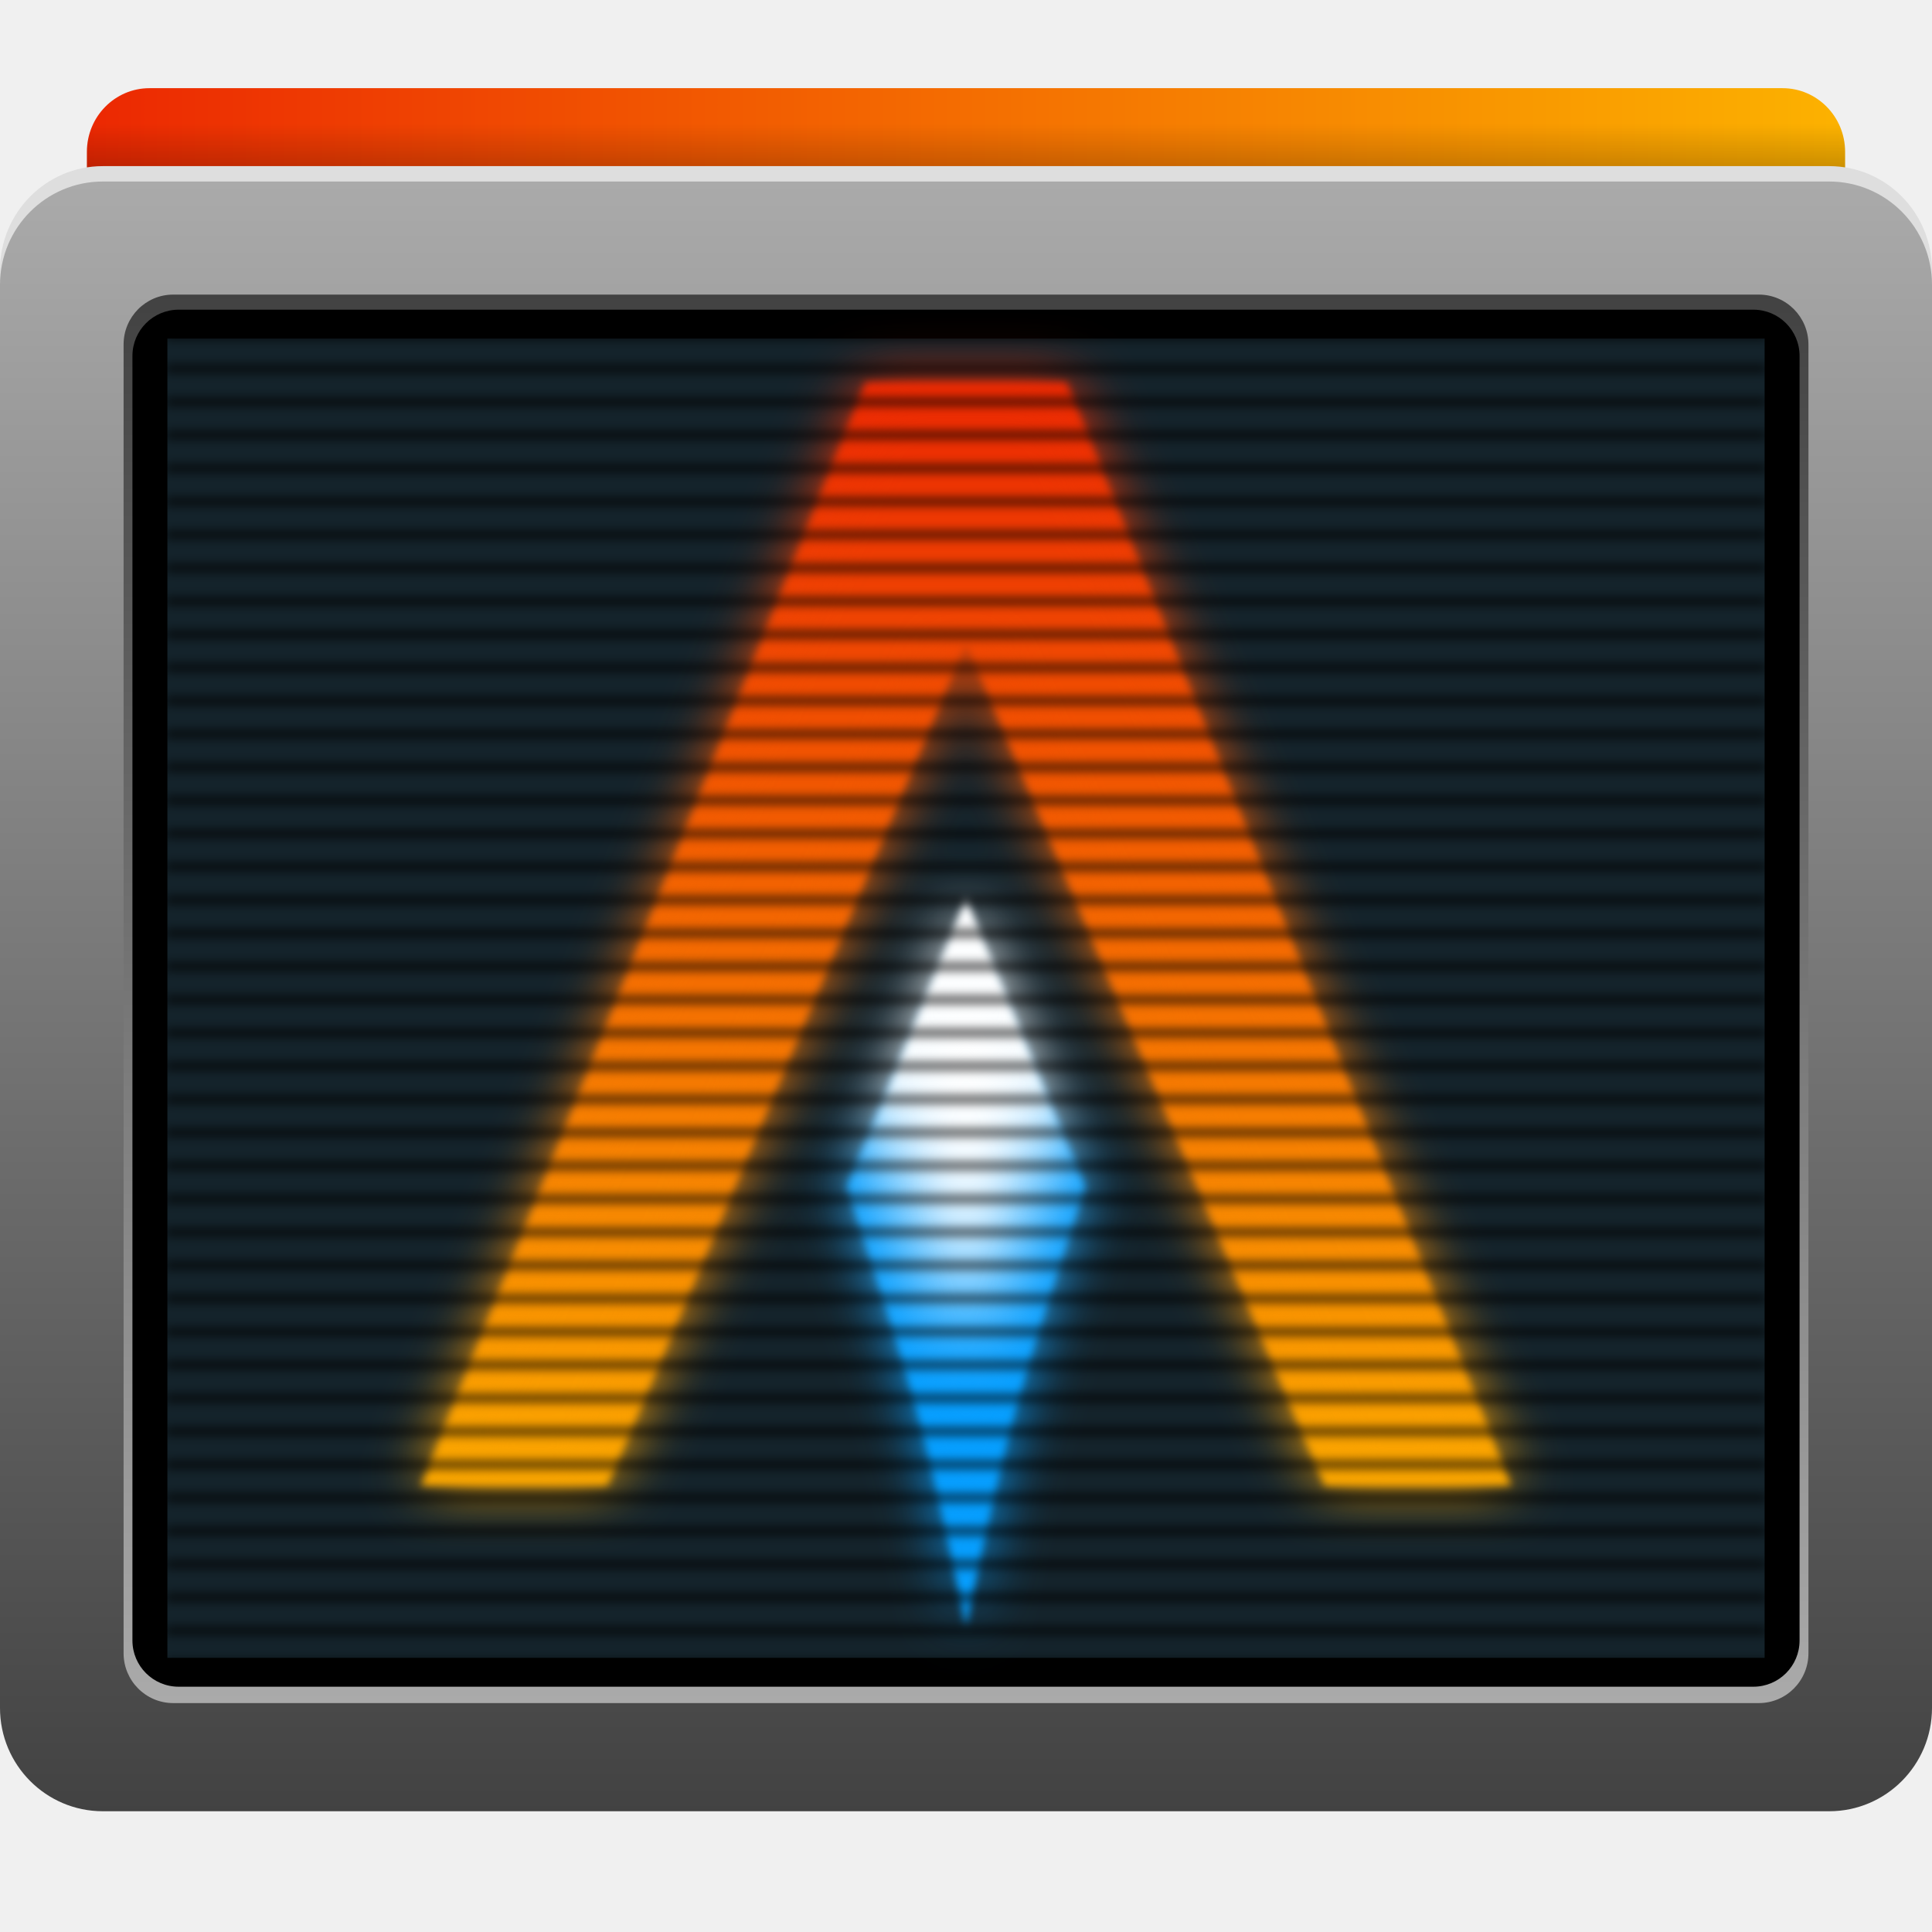
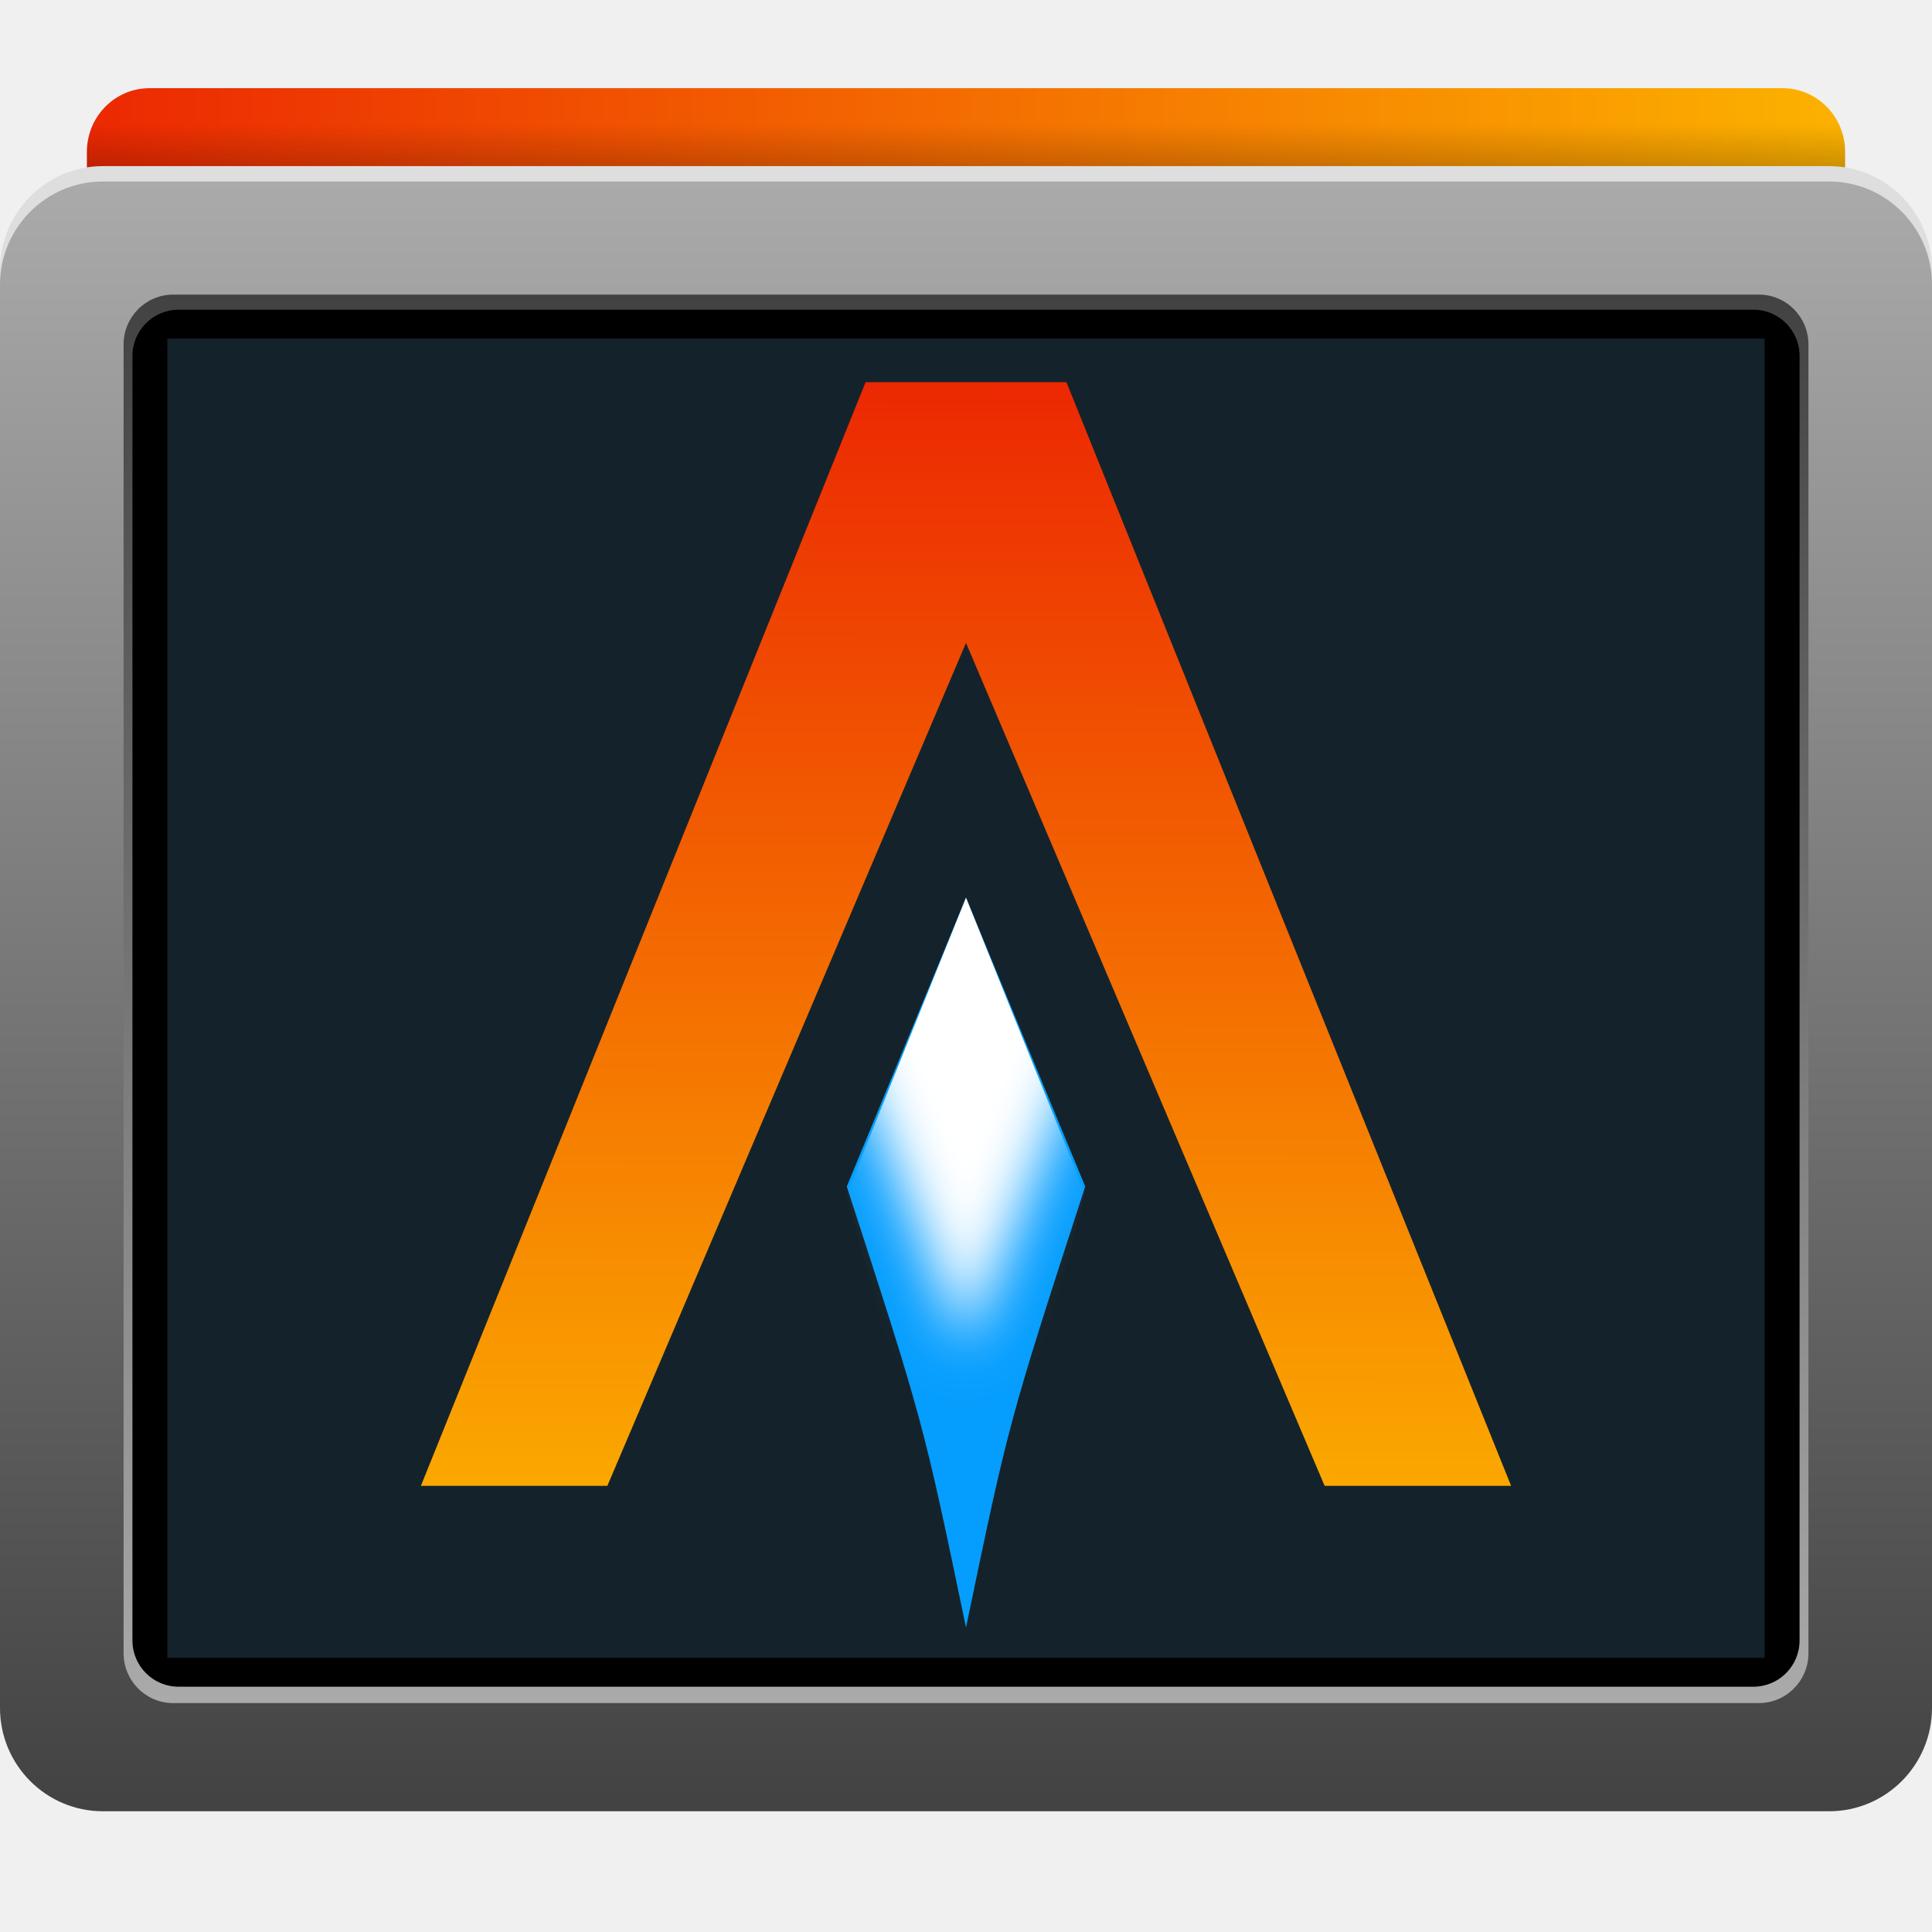
<svg xmlns="http://www.w3.org/2000/svg" xmlns:ns1="http://www.openswatchbook.org/uri/2009/osb" xmlns:xlink="http://www.w3.org/1999/xlink" width="64" height="64" viewBox="0 0 64 64" version="1.1" xml:space="preserve" style="clip-rule:evenodd;fill-rule:evenodd;stroke-linejoin:round;stroke-miterlimit:1.414;enable-background:new" id="svg3967">
  <defs id="defs3965">
-     <linearGradient id="linearGradient4285">
-       <stop id="stop4281" offset="0" style="stop-color:#aca8a8;stop-opacity:1" />
-       <stop id="stop4283" offset="1" style="stop-color:#424242;stop-opacity:1" />
-     </linearGradient>
    <linearGradient gradientTransform="matrix(0,473.895,-473.895,0,547.884,192.222)" gradientUnits="userSpaceOnUse" y2="0" x2="1" y1="0.079" x1="0.025" id="shadow">
      <stop id="stop1000" style="stop-color:#000000;stop-opacity:1" offset="0" />
      <stop id="stop1002" style="stop-color:#000000;stop-opacity:0" offset="1" />
    </linearGradient>
    <linearGradient id="red-orange" x1="0.025" y1="0.079" x2="1" y2="0" gradientUnits="userSpaceOnUse" gradientTransform="matrix(0,473.895,-473.895,0,547.884,192.222)">
      <stop offset="0" style="stop-color:#ec2802;stop-opacity:1" id="stop926" />
      <stop offset="1" style="stop-color:#fcb200;stop-opacity:1" id="stop928" />
    </linearGradient>
    <linearGradient id="linearGradient5362" ns1:paint="solid">
      <stop style="stop-color:#aaaaaa;stop-opacity:1;" offset="0" id="stop5360" />
    </linearGradient>
    <linearGradient id="border">
      <stop style="stop-color:#aaaaaa;stop-opacity:1" offset="0" id="stop4723" />
      <stop style="stop-color:#424242;stop-opacity:1" offset="1" id="stop4725" />
    </linearGradient>
    <linearGradient xlink:href="#red-orange" id="linearGradient11006" x1="19.062" y1="0" x2="19" y2="43.25" gradientUnits="userSpaceOnUse" gradientTransform="matrix(0.9503932,0,0,0.9140099,29.94253,-23.16114)" />
    <clipPath clipPathUnits="userSpaceOnUse" id="clipPath3639">
      <path id="path3641" d="M 14.813,26.75 19,15.945 23.187,26.75 19,43.25 Z" style="fill:none;stroke:#000000;stroke-width:0.038;stroke-linecap:butt;stroke-linejoin:miter;stroke-miterlimit:1.414;stroke-dasharray:none;stroke-opacity:1" />
    </clipPath>
-     <linearGradient xlink:href="#linearGradient4285" id="linearGradient4729" x1="48.748" y1="2.538" x2="48.748" y2="59.381" gradientUnits="userSpaceOnUse" gradientTransform="matrix(0.969697,0,0,0.9567763,0.4848485,-1.198125)" />
-     <linearGradient xlink:href="#red-orange" id="linearGradient6820" x1="2.574" y1="-0.589" x2="63.51" y2="-0.589" gradientUnits="userSpaceOnUse" gradientTransform="matrix(0.9557869,0,0,1.010395,0.4187497,-0.7648784)" />
-     <linearGradient xlink:href="#border" id="linearGradient938" gradientUnits="userSpaceOnUse" gradientTransform="matrix(0.8426212,0,0,0.8168855,6.711563,-53.50704)" x1="48.748" y1="2.538" x2="48.748" y2="59.381" />
    <linearGradient xlink:href="#border" id="linearGradient953" gradientUnits="userSpaceOnUse" gradientTransform="matrix(0.8456515,0,0,0.8221674,6.563578,-53.72079)" x1="48.748" y1="2.538" x2="48.748" y2="59.381" />
    <linearGradient xlink:href="#shadow" id="linearGradient998" gradientUnits="userSpaceOnUse" gradientTransform="matrix(0.9557869,0,0,1.010395,0.4187497,-0.7648784)" x1="35.337" y1="1.321" x2="35.337" y2="-2.412" />
    <filter style="color-interpolation-filters:sRGB" id="filter1378" x="-0.096" width="1.192" y="-0.074" height="1.148">
      <feGaussianBlur stdDeviation="1.002" id="feGaussianBlur1380" />
    </filter>
    <linearGradient xlink:href="#red-orange" id="linearGradient1386" gradientUnits="userSpaceOnUse" gradientTransform="matrix(0.9557869,0,0,1.010395,0.4187497,-0.7648784)" x1="2.574" y1="-0.589" x2="63.51" y2="-0.589" />
-     <filter style="color-interpolation-filters:sRGB" id="filter4241" x="-0.064" width="1.129" y="-0.056" height="1.113">
-       <feGaussianBlur stdDeviation="0.967" id="feGaussianBlur4243" />
-     </filter>
    <linearGradient xlink:href="#border" id="linearGradient4287" gradientUnits="userSpaceOnUse" gradientTransform="matrix(0.969697,0,0,0.9513128,0.4848485,-1.184313)" x1="48.748" y1="2.538" x2="48.748" y2="59.381" />
-     <filter style="color-interpolation-filters:sRGB" id="filter4303" x="-0.008" width="1.015" y="-0.009" height="1.019">
-       <feGaussianBlur stdDeviation="0.17" id="feGaussianBlur4305" />
-     </filter>
-     <filter style="color-interpolation-filters:sRGB" id="filter4307" x="-0.009" width="1.018" y="-0.008" height="1.016">
-       <feGaussianBlur stdDeviation="0.135" id="feGaussianBlur4309" />
-     </filter>
  </defs>
  <g id="layer3" style="display:inline" transform="translate(0,7.320882)">
    <g id="g1008">
      <rect ry="2.106" rx="2.073" y="-4.4" x="2.879" height="6.079" width="58.242" id="rect5358" style="fill:url(#linearGradient1386);fill-opacity:1;stroke-width:0.983" />
      <rect style="opacity:0.5;fill:url(#linearGradient998);fill-opacity:1;stroke-width:0.983" id="rect991" width="58.242" height="6.079" x="2.879" y="-4.4" rx="2.073" ry="2.106" />
    </g>
  </g>
  <g id="layer7" style="display:inline" transform="translate(-16,4.782882)">
    <g id="g951">
      <rect style="opacity:1;fill:#dedede;fill-opacity:1;stroke:none;stroke-width:0;stroke-linecap:square;stroke-linejoin:round;stroke-miterlimit:1.5;stroke-dasharray:none;stroke-dashoffset:0;stroke-opacity:1;paint-order:markers fill stroke" id="rect944" width="64" height="54.297" x="16" y="0.72" ry="3.442" rx="3.407" />
      <rect rx="3.407" ry="3.423" y="1.23" x="16" height="53.987" width="64" id="rect15455" style="opacity:1;fill:url(#linearGradient4287);fill-opacity:1;stroke:none;stroke-width:0;stroke-linecap:square;stroke-linejoin:round;stroke-miterlimit:1.5;stroke-dasharray:none;stroke-dashoffset:0;stroke-opacity:1;paint-order:markers fill stroke" />
      <rect transform="scale(1,-1)" style="opacity:1;fill:url(#linearGradient953);fill-opacity:1;stroke:none;stroke-width:0;stroke-linecap:square;stroke-linejoin:round;stroke-miterlimit:1.5;stroke-dasharray:none;stroke-dashoffset:0;stroke-opacity:1;paint-order:markers fill stroke" id="rect936" width="55.813" height="46.658" x="20.094" y="-51.634" ry="1.654" rx="1.643" />
    </g>
  </g>
  <g id="layer4" style="display:inline" transform="translate(-16,35.82064)">
    <rect style="opacity:1;fill:#000000;fill-opacity:1;stroke:none;stroke-width:0.91;stroke-linecap:square;stroke-linejoin:round;stroke-miterlimit:1.5;stroke-dasharray:none;stroke-dashoffset:0;stroke-opacity:1;paint-order:markers fill stroke" id="rect3934" width="55.226" height="45.616" x="20.387" y="-25.562" ry="1.531" rx="1.531" />
    <rect rx="0" ry="0" y="-24.605" x="21.545" height="43.703" width="52.91" id="rect932" style="opacity:1;fill:#14232b;fill-opacity:1;stroke:none;stroke-width:0.871;stroke-linecap:square;stroke-linejoin:round;stroke-miterlimit:1.5;stroke-dasharray:none;stroke-dashoffset:0;stroke-opacity:1;paint-order:markers fill stroke" />
  </g>
  <g id="layer1" style="display:inline" transform="translate(-16,35.82064)">
-     <g id="g4199" style="filter:url(#filter4307)">
+     <g id="g4199">
      <path id="path5352" d="M 44.994,1.199 44.051,3.484 C 46.585,11.288 46.585,11.288 48,18.095 49.415,11.288 49.415,11.288 51.949,3.484 L 51.006,1.199 48,-6.084 Z" style="clip-rule:evenodd;fill:#069efe;fill-opacity:1;fill-rule:evenodd;stroke:none;stroke-width:0.183;stroke-linecap:butt;stroke-linejoin:miter;stroke-miterlimit:1.414;stroke-dasharray:none;stroke-opacity:0.433;paint-order:stroke markers fill" />
      <path id="path5336" d="m 44.674,-23.161 h 6.653 L 66.057,13.399 H 59.88 L 48,-14.524 36.12,13.399 H 29.943 Z" style="clip-rule:evenodd;fill:url(#linearGradient11006);fill-opacity:1;fill-rule:evenodd;stroke-width:0;stroke-linecap:butt;stroke-linejoin:miter;stroke-miterlimit:1.414;stroke-dasharray:none;stroke-opacity:1" />
      <path transform="matrix(0.9431546,0,0,0.9070484,30.08006,-20.54661)" clip-path="url(#clipPath3639)" style="clip-rule:evenodd;display:inline;fill:#ffffff;fill-opacity:1;fill-rule:evenodd;stroke:none;stroke-width:0;stroke-linecap:round;stroke-linejoin:round;stroke-miterlimit:0;stroke-dasharray:none;stroke-dashoffset:0;stroke-opacity:1;paint-order:markers fill stroke;filter:url(#filter1378)" d="M 19,32.395 31.5,0 6.5,0.133 Z" id="path9580" />
    </g>
  </g>
-   <g transform="translate(-16,35.82064)" style="display:inline" id="g4189">
-     <g id="g4194" style="filter:url(#filter4241)">
-       <path style="clip-rule:evenodd;fill:#069efe;fill-opacity:1;fill-rule:evenodd;stroke:none;stroke-width:0.183;stroke-linecap:butt;stroke-linejoin:miter;stroke-miterlimit:1.414;stroke-dasharray:none;stroke-opacity:0.433;paint-order:stroke markers fill" d="M 44.994,1.199 44.051,3.484 C 46.585,11.288 46.585,11.288 48,18.095 49.415,11.288 49.415,11.288 51.949,3.484 L 51.006,1.199 48,-6.084 Z" id="path4183" />
-       <path style="clip-rule:evenodd;fill:url(#linearGradient11006);fill-opacity:1;fill-rule:evenodd;stroke-width:0;stroke-linecap:butt;stroke-linejoin:miter;stroke-miterlimit:1.414;stroke-dasharray:none;stroke-opacity:1" d="m 44.674,-23.161 h 6.653 L 66.057,13.399 H 59.88 L 48,-14.524 36.12,13.399 H 29.943 Z" id="path4185" />
-       <path id="path4187" d="M 19,32.395 31.5,0 6.5,0.133 Z" style="clip-rule:evenodd;display:inline;fill:#ffffff;fill-opacity:1;fill-rule:evenodd;stroke:none;stroke-width:0;stroke-linecap:round;stroke-linejoin:round;stroke-miterlimit:0;stroke-dasharray:none;stroke-dashoffset:0;stroke-opacity:1;paint-order:markers fill stroke;filter:url(#filter1378)" clip-path="url(#clipPath3639)" transform="matrix(0.9431546,0,0,0.9070484,30.08006,-20.54661)" />
-     </g>
-   </g>
-   <g id="layer6" style="display:inline" transform="translate(-16,4.782882)">
-     <g id="g4141" style="opacity:0.75;filter:url(#filter4303)">
-       <path id="path1394" d="M 21.486,29.433 H 74.514" style="fill:none;stroke:#000000;stroke-width:0.25;stroke-linecap:butt;stroke-linejoin:miter;stroke-miterlimit:1.414;stroke-dasharray:none;stroke-opacity:1" />
-       <path style="fill:none;stroke:#000000;stroke-width:0.25;stroke-linecap:butt;stroke-linejoin:miter;stroke-miterlimit:1.414;stroke-dasharray:none;stroke-opacity:1" d="M 21.486,44.835 H 74.514" id="path1396" />
-       <path id="path1398" d="M 21.486,32.734 H 74.514" style="fill:none;stroke:#000000;stroke-width:0.25;stroke-linecap:butt;stroke-linejoin:miter;stroke-miterlimit:1.414;stroke-dasharray:none;stroke-opacity:1" />
-       <path style="fill:none;stroke:#000000;stroke-width:0.25;stroke-linecap:butt;stroke-linejoin:miter;stroke-miterlimit:1.414;stroke-dasharray:none;stroke-opacity:1" d="M 21.486,39.334 H 74.514" id="path1400" />
-       <path id="path1402" d="M 21.486,7.431 H 74.514" style="fill:none;stroke:#000000;stroke-width:0.25;stroke-linecap:butt;stroke-linejoin:miter;stroke-miterlimit:1.414;stroke-dasharray:none;stroke-opacity:1" />
-       <path style="fill:none;stroke:#000000;stroke-width:0.25;stroke-linecap:butt;stroke-linejoin:miter;stroke-miterlimit:1.414;stroke-dasharray:none;stroke-opacity:1" d="M 21.486,33.834 H 74.514" id="path1404" />
-       <path id="path1406" d="M 21.486,22.833 H 74.514" style="fill:none;stroke:#000000;stroke-width:0.25;stroke-linecap:butt;stroke-linejoin:miter;stroke-miterlimit:1.414;stroke-dasharray:none;stroke-opacity:1" />
-       <path style="fill:none;stroke:#000000;stroke-width:0.25;stroke-linecap:butt;stroke-linejoin:miter;stroke-miterlimit:1.414;stroke-dasharray:none;stroke-opacity:1" d="M 21.486,14.032 H 74.514" id="path1408" />
-       <path id="path1410" d="M 21.486,25.033 H 74.514" style="fill:none;stroke:#000000;stroke-width:0.25;stroke-linecap:butt;stroke-linejoin:miter;stroke-miterlimit:1.414;stroke-dasharray:none;stroke-opacity:1" />
-       <path style="fill:none;stroke:#000000;stroke-width:0.25;stroke-linecap:butt;stroke-linejoin:miter;stroke-miterlimit:1.414;stroke-dasharray:none;stroke-opacity:1" d="M 21.486,11.832 H 74.514" id="path1412" />
-       <path id="path1414" d="M 21.486,47.035 H 74.514" style="fill:none;stroke:#000000;stroke-width:0.25;stroke-linecap:butt;stroke-linejoin:miter;stroke-miterlimit:1.414;stroke-dasharray:none;stroke-opacity:1" />
-       <path style="fill:none;stroke:#000000;stroke-width:0.25;stroke-linecap:butt;stroke-linejoin:miter;stroke-miterlimit:1.414;stroke-dasharray:none;stroke-opacity:1" d="M 21.486,48.135 H 74.514" id="path1416" />
-       <path id="path1418" d="M 21.486,28.333 H 74.514" style="fill:none;stroke:#000000;stroke-width:0.25;stroke-linecap:butt;stroke-linejoin:miter;stroke-miterlimit:1.414;stroke-dasharray:none;stroke-opacity:1" />
-       <path style="fill:none;stroke:#000000;stroke-width:0.25;stroke-linecap:butt;stroke-linejoin:miter;stroke-miterlimit:1.414;stroke-dasharray:none;stroke-opacity:1" d="M 21.486,26.133 H 74.514" id="path1420" />
-       <path id="path1422" d="M 21.486,27.233 H 74.514" style="fill:none;stroke:#000000;stroke-width:0.25;stroke-linecap:butt;stroke-linejoin:miter;stroke-miterlimit:1.414;stroke-dasharray:none;stroke-opacity:1" />
-       <path style="fill:none;stroke:#000000;stroke-width:0.25;stroke-linecap:butt;stroke-linejoin:miter;stroke-miterlimit:1.414;stroke-dasharray:none;stroke-opacity:1" d="M 21.486,23.933 H 74.514" id="path1424" />
-       <path id="path1426" d="M 21.486,45.935 H 74.514" style="fill:none;stroke:#000000;stroke-width:0.25;stroke-linecap:butt;stroke-linejoin:miter;stroke-miterlimit:1.414;stroke-dasharray:none;stroke-opacity:1" />
-       <path style="fill:none;stroke:#000000;stroke-width:0.25;stroke-linecap:butt;stroke-linejoin:miter;stroke-miterlimit:1.414;stroke-dasharray:none;stroke-opacity:1" d="M 21.486,9.631 H 74.514" id="path1428" />
-       <path id="path1430" d="M 21.486,10.732 H 74.514" style="fill:none;stroke:#000000;stroke-width:0.25;stroke-linecap:butt;stroke-linejoin:miter;stroke-miterlimit:1.414;stroke-dasharray:none;stroke-opacity:1" />
-       <path style="fill:none;stroke:#000000;stroke-width:0.25;stroke-linecap:butt;stroke-linejoin:miter;stroke-miterlimit:1.414;stroke-dasharray:none;stroke-opacity:1" d="M 21.486,12.932 H 74.514" id="path1432" />
-       <path id="path1434" d="M 21.486,37.134 H 74.514" style="fill:none;stroke:#000000;stroke-width:0.25;stroke-linecap:butt;stroke-linejoin:miter;stroke-miterlimit:1.414;stroke-dasharray:none;stroke-opacity:1" />
-       <path style="fill:none;stroke:#000000;stroke-width:0.25;stroke-linecap:butt;stroke-linejoin:miter;stroke-miterlimit:1.414;stroke-dasharray:none;stroke-opacity:1" d="M 21.486,38.234 H 74.514" id="path1436" />
-       <path id="path1438" d="M 21.486,43.735 H 74.514" style="fill:none;stroke:#000000;stroke-width:0.25;stroke-linecap:butt;stroke-linejoin:miter;stroke-miterlimit:1.414;stroke-dasharray:none;stroke-opacity:1" />
-       <path style="fill:none;stroke:#000000;stroke-width:0.25;stroke-linecap:butt;stroke-linejoin:miter;stroke-miterlimit:1.414;stroke-dasharray:none;stroke-opacity:1" d="M 21.486,17.332 H 74.514" id="path1440" />
-       <path id="path1442" d="M 21.486,40.434 H 74.514" style="fill:none;stroke:#000000;stroke-width:0.25;stroke-linecap:butt;stroke-linejoin:miter;stroke-miterlimit:1.414;stroke-dasharray:none;stroke-opacity:1" />
-       <path style="fill:none;stroke:#000000;stroke-width:0.25;stroke-linecap:butt;stroke-linejoin:miter;stroke-miterlimit:1.414;stroke-dasharray:none;stroke-opacity:1" d="M 21.486,41.534 H 74.514" id="path1444" />
-       <path id="path1446" d="M 21.486,6.331 H 74.514" style="fill:none;stroke:#000000;stroke-width:0.25;stroke-linecap:butt;stroke-linejoin:miter;stroke-miterlimit:1.414;stroke-dasharray:none;stroke-opacity:1" />
-       <path style="fill:none;stroke:#000000;stroke-width:0.25;stroke-linecap:butt;stroke-linejoin:miter;stroke-miterlimit:1.414;stroke-dasharray:none;stroke-opacity:1" d="M 21.486,30.533 H 74.514" id="path1448" />
-       <path id="path1450" d="M 21.486,31.633 H 74.514" style="fill:none;stroke:#000000;stroke-width:0.25;stroke-linecap:butt;stroke-linejoin:miter;stroke-miterlimit:1.414;stroke-dasharray:none;stroke-opacity:1" />
-       <path style="fill:none;stroke:#000000;stroke-width:0.25;stroke-linecap:butt;stroke-linejoin:miter;stroke-miterlimit:1.414;stroke-dasharray:none;stroke-opacity:1" d="M 21.486,49.235 H 74.514" id="path1452" />
-       <path id="path1454" d="M 21.486,16.232 H 74.514" style="fill:none;stroke:#000000;stroke-width:0.25;stroke-linecap:butt;stroke-linejoin:miter;stroke-miterlimit:1.414;stroke-dasharray:none;stroke-opacity:1" />
-       <path style="fill:none;stroke:#000000;stroke-width:0.25;stroke-linecap:butt;stroke-linejoin:miter;stroke-miterlimit:1.414;stroke-dasharray:none;stroke-opacity:1" d="M 21.486,15.132 H 74.514" id="path1456" />
-       <path id="path1458" d="M 21.486,36.034 H 74.514" style="fill:none;stroke:#000000;stroke-width:0.25;stroke-linecap:butt;stroke-linejoin:miter;stroke-miterlimit:1.414;stroke-dasharray:none;stroke-opacity:1" />
-       <path style="fill:none;stroke:#000000;stroke-width:0.25;stroke-linecap:butt;stroke-linejoin:miter;stroke-miterlimit:1.414;stroke-dasharray:none;stroke-opacity:1" d="M 21.486,50.335 H 74.514" id="path1460" />
-       <path id="path1462" d="M 21.486,20.632 H 74.514" style="fill:none;stroke:#000000;stroke-width:0.25;stroke-linecap:butt;stroke-linejoin:miter;stroke-miterlimit:1.414;stroke-dasharray:none;stroke-opacity:1" />
-       <path style="fill:none;stroke:#000000;stroke-width:0.25;stroke-linecap:butt;stroke-linejoin:miter;stroke-miterlimit:1.414;stroke-dasharray:none;stroke-opacity:1" d="M 21.486,21.733 H 74.514" id="path1464" />
-       <path id="path1466" d="M 21.486,42.634 H 74.514" style="fill:none;stroke:#000000;stroke-width:0.25;stroke-linecap:butt;stroke-linejoin:miter;stroke-miterlimit:1.414;stroke-dasharray:none;stroke-opacity:1" />
-       <path style="fill:none;stroke:#000000;stroke-width:0.25;stroke-linecap:butt;stroke-linejoin:miter;stroke-miterlimit:1.414;stroke-dasharray:none;stroke-opacity:1" d="M 21.486,18.432 H 74.514" id="path1468" />
-       <path id="path1470" d="M 21.486,19.532 H 74.514" style="fill:none;stroke:#000000;stroke-width:0.25;stroke-linecap:butt;stroke-linejoin:miter;stroke-miterlimit:1.414;stroke-dasharray:none;stroke-opacity:1" />
-       <path style="fill:none;stroke:#000000;stroke-width:0.25;stroke-linecap:butt;stroke-linejoin:miter;stroke-miterlimit:1.414;stroke-dasharray:none;stroke-opacity:1" d="M 21.486,34.934 H 74.514" id="path1472" />
-       <path id="path1474" d="M 21.486,8.531 H 74.514" style="fill:none;stroke:#000000;stroke-width:0.25;stroke-linecap:butt;stroke-linejoin:miter;stroke-miterlimit:1.414;stroke-dasharray:none;stroke-opacity:1" />
-     </g>
-   </g>
</svg>
